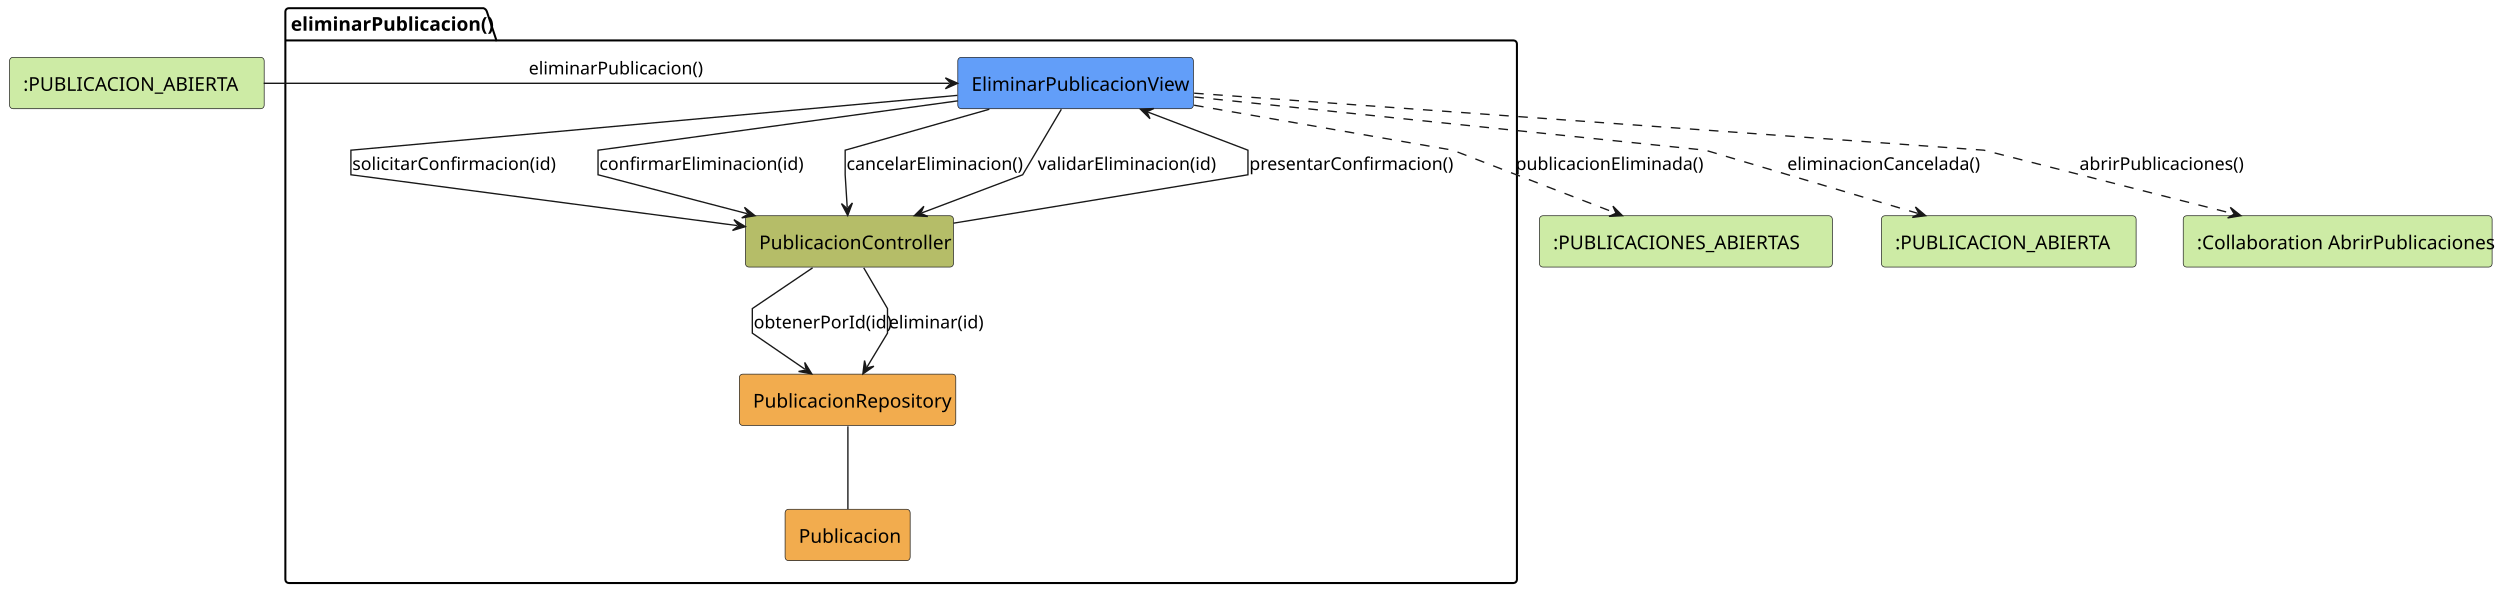
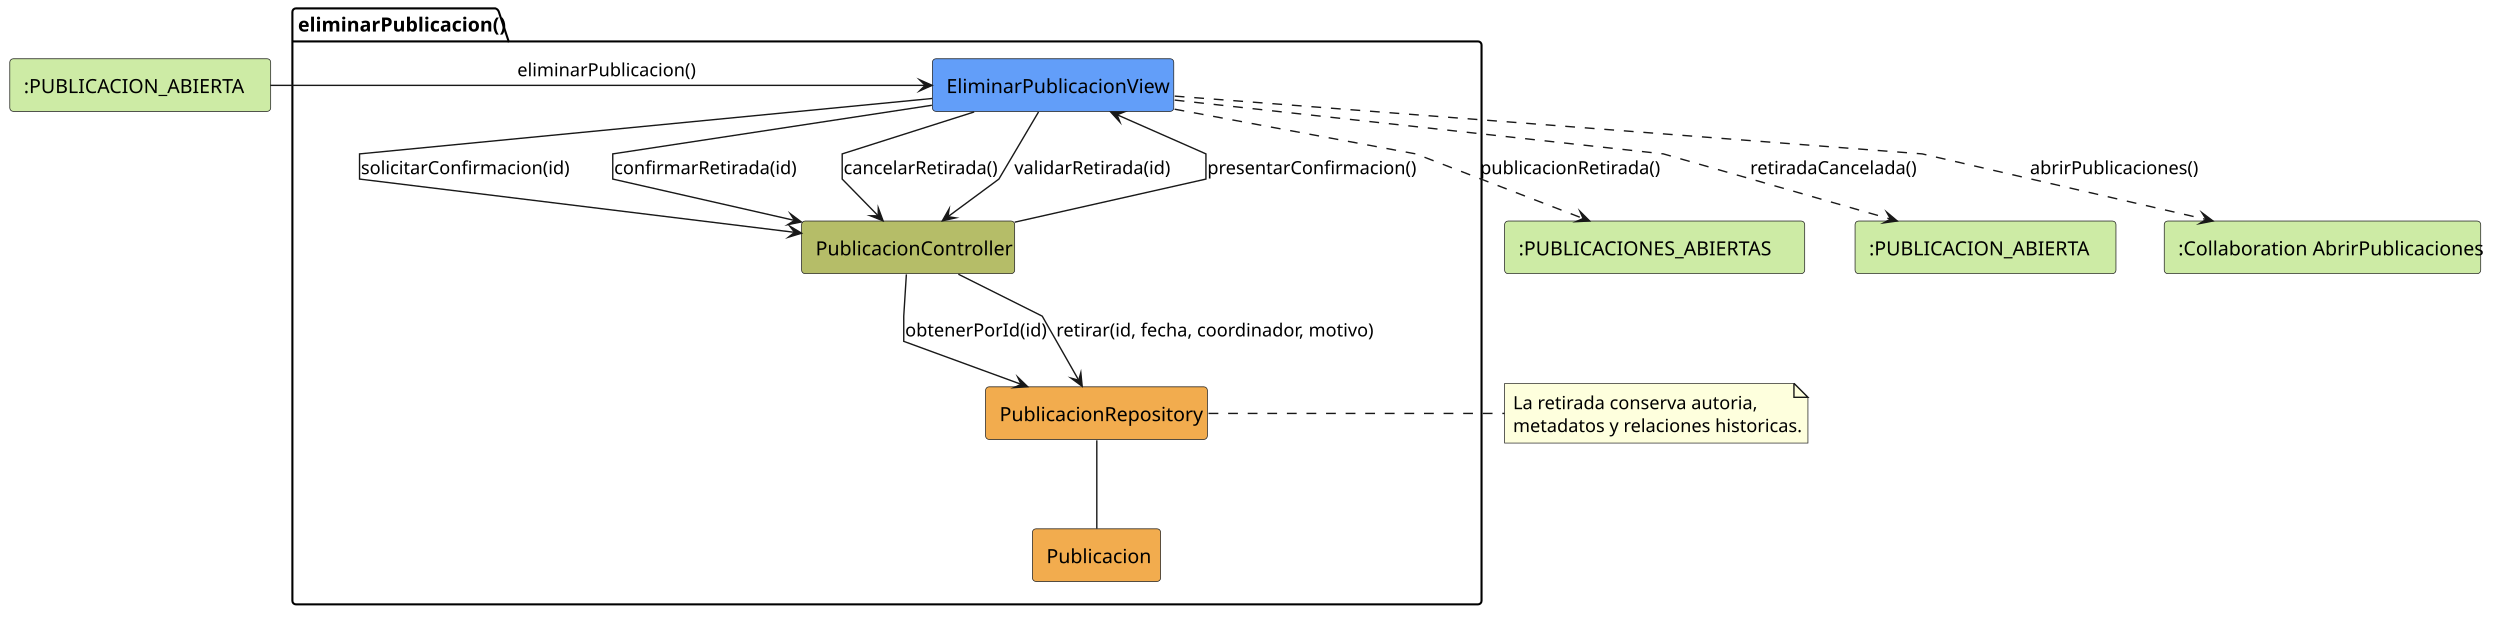
- <svg xmlns="http://www.w3.org/2000/svg" contentStyleType="text/css" data-diagram-type="DESCRIPTION" height="434px" preserveAspectRatio="none" style="width:1831px;height:434px;background:#FFFFFF;" version="1.1" viewBox="0 0 1831 434" width="1831px" zoomAndPan="magnify">
+ <svg xmlns="http://www.w3.org/2000/svg" contentStyleType="text/css" data-diagram-type="DESCRIPTION" height="447px" preserveAspectRatio="none" style="width:1787px;height:447px;background:#FFFFFF;" version="1.1" viewBox="0 0 1787 447" width="1787px" zoomAndPan="magnify">
  <defs />
  <g>
-     <g class="cluster" data-entity="eliminarPublicacion" data-source-line="4" data-uid="ent0003" id="cluster_eliminarPublicacion">
-       <path d="M211.5,6 L354.086,6 A3.75,3.75 0 0 1 356.586,8.5 L363.586,29.609 L1108.5,29.609 A2.5,2.5 0 0 1 1111,32.109 L1111,424.5 A2.5,2.5 0 0 1 1108.5,427 L211.5,427 A2.5,2.5 0 0 1 209,424.5 L209,8.5 A2.5,2.5 0 0 1 211.5,6" fill="none" style="stroke:#000000;stroke-width:1.5;" />
+     <g class="cluster" data-qualified-name="eliminarPublicacion" data-source-line="4" id="ent0002">
+       <path d="M211.5,6 L354.086,6 A3.75,3.75 0 0 1 356.586,8.5 L363.586,29.609 L1056.5,29.609 A2.5,2.5 0 0 1 1059,32.109 L1059,429.5 A2.5,2.5 0 0 1 1056.5,432 L211.5,432 A2.5,2.5 0 0 1 209,429.5 L209,8.5 A2.5,2.5 0 0 1 211.5,6" fill="none" style="stroke:#000000;stroke-width:1.5;" />
      <line style="stroke:#000000;stroke-width:1.5;" x1="209" x2="363.586" y1="29.609" y2="29.609" />
-       <text fill="#000000" font-family="sans-serif" font-size="14" font-weight="bold" lengthAdjust="spacing" textLength="141.586" x="213" y="22.533">eliminarPublicacion()</text>
+       <text fill="#000000" font-family="sans-serif" font-size="14" font-weight="700" lengthAdjust="spacing" textLength="141.586" x="213" y="22.533">eliminarPublicacion()</text>
    </g>
-     <g class="entity" data-entity="EliminarPublicacionView" data-source-line="5" data-uid="ent0004" id="entity_EliminarPublicacionView">
-       <rect fill="#629EF9" height="37.609" rx="2.5" ry="2.5" style="stroke:#181818;stroke-width:0.5;" width="172.51" x="701.5" y="42" />
-       <text fill="#000000" font-family="sans-serif" font-size="14" lengthAdjust="spacing" textLength="152.51" x="711.5" y="66.533">EliminarPublicacionView</text>
+     <g class="entity" data-qualified-name="eliminarPublicacion.EliminarPublicacionView" data-source-line="5" id="ent0003">
+       <rect fill="#629EF9" height="37.609" rx="2.5" ry="2.5" style="stroke:#181818;stroke-width:0.5;" width="172.51" x="666.5" y="42" />
+       <text fill="#000000" font-family="sans-serif" font-size="14" lengthAdjust="spacing" textLength="152.51" x="676.5" y="66.533">EliminarPublicacionView</text>
    </g>
-     <g class="entity" data-entity="PublicacionController" data-source-line="6" data-uid="ent0005" id="entity_PublicacionController">
-       <rect fill="#B5BD68" height="37.609" rx="2.5" ry="2.5" style="stroke:#181818;stroke-width:0.5;" width="152.289" x="546" y="158" />
-       <text fill="#000000" font-family="sans-serif" font-size="14" lengthAdjust="spacing" textLength="132.289" x="556" y="182.533">PublicacionController</text>
+     <g class="entity" data-qualified-name="eliminarPublicacion.PublicacionController" data-source-line="6" id="ent0004">
+       <rect fill="#B5BD68" height="37.609" rx="2.5" ry="2.5" style="stroke:#181818;stroke-width:0.5;" width="152.289" x="573" y="158" />
+       <text fill="#000000" font-family="sans-serif" font-size="14" lengthAdjust="spacing" textLength="132.289" x="583" y="182.533">PublicacionController</text>
    </g>
-     <g class="entity" data-entity="PublicacionRepository" data-source-line="7" data-uid="ent0006" id="entity_PublicacionRepository">
-       <rect fill="#F2AC4E" height="37.609" rx="2.5" ry="2.5" style="stroke:#181818;stroke-width:0.5;" width="158.517" x="541.5" y="274" />
-       <text fill="#000000" font-family="sans-serif" font-size="14" lengthAdjust="spacing" textLength="138.517" x="551.5" y="298.533">PublicacionRepository</text>
+     <g class="entity" data-qualified-name="eliminarPublicacion.PublicacionRepository" data-source-line="7" id="ent0005">
+       <rect fill="#F2AC4E" height="37.609" rx="2.5" ry="2.5" style="stroke:#181818;stroke-width:0.5;" width="158.517" x="704.5" y="276.5" />
+       <text fill="#000000" font-family="sans-serif" font-size="14" lengthAdjust="spacing" textLength="138.517" x="714.5" y="301.033">PublicacionRepository</text>
    </g>
-     <g class="entity" data-entity="Publicacion" data-source-line="8" data-uid="ent0007" id="entity_Publicacion">
-       <rect fill="#F2AC4E" height="37.609" rx="2.5" ry="2.5" style="stroke:#181818;stroke-width:0.5;" width="91.6" x="575" y="373" />
-       <text fill="#000000" font-family="sans-serif" font-size="14" lengthAdjust="spacing" textLength="71.6" x="585" y="397.533">Publicacion</text>
+     <g class="entity" data-qualified-name="eliminarPublicacion.Publicacion" data-source-line="8" id="ent0006">
+       <rect fill="#F2AC4E" height="37.609" rx="2.5" ry="2.5" style="stroke:#181818;stroke-width:0.5;" width="91.6" x="738" y="378" />
+       <text fill="#000000" font-family="sans-serif" font-size="14" lengthAdjust="spacing" textLength="71.6" x="748" y="402.533">Publicacion</text>
    </g>
-     <g class="entity" data-entity="EstadoEntrada" data-source-line="3" data-uid="ent0002" id="entity_EstadoEntrada">
+     <g class="entity" data-qualified-name="EstadoEntrada" data-source-line="3" id="ent0001">
      <rect fill="#CDEBA5" height="37.609" rx="2.5" ry="2.5" style="stroke:#181818;stroke-width:0.5;" width="186.489" x="7" y="42" />
      <text fill="#000000" font-family="sans-serif" font-size="14" lengthAdjust="spacing" textLength="166.489" x="17" y="66.533">:PUBLICACION_ABIERTA</text>
    </g>
-     <g class="entity" data-entity="EstadoSalidaExitosa" data-source-line="11" data-uid="ent0008" id="entity_EstadoSalidaExitosa">
-       <rect fill="#CDEBA5" height="37.609" rx="2.5" ry="2.5" style="stroke:#181818;stroke-width:0.5;" width="214.503" x="1127.5" y="158" />
-       <text fill="#000000" font-family="sans-serif" font-size="14" lengthAdjust="spacing" textLength="194.503" x="1137.5" y="182.533">:PUBLICACIONES_ABIERTAS</text>
+     <g class="entity" data-qualified-name="EstadoSalidaExitosa" data-source-line="11" id="ent0007">
+       <rect fill="#CDEBA5" height="37.609" rx="2.5" ry="2.5" style="stroke:#181818;stroke-width:0.5;" width="214.503" x="1075.5" y="158" />
+       <text fill="#000000" font-family="sans-serif" font-size="14" lengthAdjust="spacing" textLength="194.503" x="1085.5" y="182.533">:PUBLICACIONES_ABIERTAS</text>
    </g>
-     <g class="entity" data-entity="EstadoSalidaCancelada" data-source-line="12" data-uid="ent0009" id="entity_EstadoSalidaCancelada">
-       <rect fill="#CDEBA5" height="37.609" rx="2.5" ry="2.5" style="stroke:#181818;stroke-width:0.5;" width="186.489" x="1378" y="158" />
-       <text fill="#000000" font-family="sans-serif" font-size="14" lengthAdjust="spacing" textLength="166.489" x="1388" y="182.533">:PUBLICACION_ABIERTA</text>
+     <g class="entity" data-qualified-name="EstadoSalidaCancelada" data-source-line="12" id="ent0008">
+       <rect fill="#CDEBA5" height="37.609" rx="2.5" ry="2.5" style="stroke:#181818;stroke-width:0.5;" width="186.489" x="1326" y="158" />
+       <text fill="#000000" font-family="sans-serif" font-size="14" lengthAdjust="spacing" textLength="166.489" x="1336" y="182.533">:PUBLICACION_ABIERTA</text>
    </g>
-     <g class="entity" data-entity="AbrirPublicaciones" data-source-line="13" data-uid="ent0010" id="entity_AbrirPublicaciones">
-       <rect fill="#CDEBA5" height="37.609" rx="2.5" ry="2.5" style="stroke:#181818;stroke-width:0.5;" width="226.22" x="1599" y="158" />
-       <text fill="#000000" font-family="sans-serif" font-size="14" lengthAdjust="spacing" textLength="206.22" x="1609" y="182.533">:Collaboration AbrirPublicaciones</text>
+     <g class="entity" data-qualified-name="AbrirPublicaciones" data-source-line="13" id="ent0009">
+       <rect fill="#CDEBA5" height="37.609" rx="2.5" ry="2.5" style="stroke:#181818;stroke-width:0.5;" width="226.22" x="1547" y="158" />
+       <text fill="#000000" font-family="sans-serif" font-size="14" lengthAdjust="spacing" textLength="206.22" x="1557" y="182.533">:Collaboration AbrirPublicaciones</text>
    </g>
-     <g class="link" data-entity-1="EstadoEntrada" data-entity-2="EliminarPublicacionView" data-source-line="15" data-uid="lnk11" id="link_EstadoEntrada_EliminarPublicacionView">
-       <path d="M193.14,61 C326.86,61 565.39,61 695.39,61" fill="none" id="EstadoEntrada-to-EliminarPublicacionView" style="stroke:#181818;stroke-width:1;" />
-       <polygon fill="#181818" points="701.39,61,692.39,57,696.39,61,692.39,65,701.39,61" style="stroke:#181818;stroke-width:1;" />
-       <text fill="#000000" font-family="sans-serif" font-size="13" lengthAdjust="spacing" textLength="120.656" x="387.25" y="54.495">eliminarPublicacion()</text>
+     <g class="entity" data-qualified-name="GMN22" data-source-line="30" id="ent0023">
+       <path d="M1075.5,274 L1075.5,316.703 L1292.312,316.703 L1292.312,284 L1282.312,274 L1075.5,274" fill="#FEFFDD" style="stroke:#181818;stroke-width:0.5;" />
+       <path d="M1282.312,274 L1282.312,284 L1292.312,284 L1282.312,274" fill="#FEFFDD" style="stroke:#181818;stroke-width:1;" />
+       <text fill="#000000" font-family="sans-serif" font-size="13" lengthAdjust="spacing" textLength="165.483" x="1081.5" y="292.495">La retirada conserva autoria,</text>
+       <text fill="#000000" font-family="sans-serif" font-size="13" lengthAdjust="spacing" textLength="195.812" x="1081.5" y="308.847">metadatos y relaciones historicas.</text>
    </g>
-     <g class="link" data-entity-1="EliminarPublicacionView" data-entity-2="PublicacionController" data-source-line="17" data-uid="lnk12" id="link_EliminarPublicacionView_PublicacionController">
-       <path d="M701.21,69.85 C550.65,83.46 257,110 257,110 C257,110 257,128 257,128 C257,128 433.011,151.148 539.981,165.218" fill="none" id="EliminarPublicacionView-to-PublicacionController" style="stroke:#181818;stroke-width:1;" />
-       <polygon fill="#181818" points="545.93,166,537.529,160.861,540.973,165.348,536.485,168.792,545.93,166" style="stroke:#181818;stroke-width:1;" />
+     <g class="link" data-entity-1="ent0001" data-entity-2="ent0003" data-link-type="dependency" data-source-line="15" id="lnk10">
+       <path d="M193.21,61 C319.54,61 538.41,61 661.29,61" fill="none" id="EstadoEntrada-to-EliminarPublicacionView" style="stroke:#181818;stroke-width:1;" />
+       <polygon fill="#181818" points="666.29,61,657.29,57,661.29,61,657.29,65,666.29,61" style="stroke:#181818;stroke-width:1;stroke-linejoin:miter;stroke-miterlimit:10;" />
+       <text fill="#000000" font-family="sans-serif" font-size="13" lengthAdjust="spacing" textLength="120.656" x="369.75" y="54.495">eliminarPublicacion()</text>
+     </g>
+     <g class="link" data-entity-1="ent0003" data-entity-2="ent0004" data-link-type="dependency" data-source-line="17" id="lnk11">
+       <path d="M666.32,70.39 C524.14,84.15 257,110 257,110 C257,110 257,128 257,128 C257,128 453.997,152.122 567.987,166.082" fill="none" id="EliminarPublicacionView-to-PublicacionController" style="stroke:#181818;stroke-width:1;" />
+       <polygon fill="#181818" points="572.95,166.69,564.503,161.626,567.987,166.082,563.53,169.566,572.95,166.69" style="stroke:#181818;stroke-width:1;stroke-linejoin:miter;stroke-miterlimit:10;" />
      <text fill="#000000" font-family="sans-serif" font-size="13" lengthAdjust="spacing" textLength="139.426" x="258" y="124.495">solicitarConfirmacion(id)</text>
    </g>
-     <g class="link" data-entity-1="PublicacionController" data-entity-2="EliminarPublicacionView" data-source-line="18" data-uid="lnk13" id="link_PublicacionController_EliminarPublicacionView">
-       <path d="M698.34,163.45 C784.86,149.23 914,128 914,128 C914,128 914,110 914,110 C914,110 876.637,95.766 840.887,82.146" fill="none" id="PublicacionController-to-EliminarPublicacionView" style="stroke:#181818;stroke-width:1;" />
-       <polygon fill="#181818" points="835.28,80.01,842.266,86.952,839.952,81.79,845.114,79.476,835.28,80.01" style="stroke:#181818;stroke-width:1;" />
-       <text fill="#000000" font-family="sans-serif" font-size="13" lengthAdjust="spacing" textLength="140.163" x="915" y="124.495">presentarConfirmacion()</text>
+     <g class="link" data-entity-1="ent0004" data-entity-2="ent0003" data-link-type="dependency" data-source-line="18" id="lnk12">
+       <path d="M725.3,158.81 C786.41,145.03 862,128 862,128 C862,128 862,110 862,110 C862,110 829.406,95.645 798.476,82.025" fill="none" id="PublicacionController-to-EliminarPublicacionView" style="stroke:#181818;stroke-width:1;" />
+       <polygon fill="#181818" points="793.9,80.01,800.525,87.298,798.476,82.025,803.749,79.976,793.9,80.01" style="stroke:#181818;stroke-width:1;stroke-linejoin:miter;stroke-miterlimit:10;" />
+       <text fill="#000000" font-family="sans-serif" font-size="13" lengthAdjust="spacing" textLength="140.163" x="863" y="124.495">presentarConfirmacion()</text>
    </g>
-     <g class="link" data-entity-1="EliminarPublicacionView" data-entity-2="PublicacionController" data-source-line="19" data-uid="lnk14" id="link_EliminarPublicacionView_PublicacionController">
-       <path d="M701.48,73.87 C597.84,88.08 438,110 438,110 C438,110 438,128 438,128 C438,128 494.944,142.856 547.154,156.476" fill="none" id="EliminarPublicacionView-to-PublicacionController-1" style="stroke:#181818;stroke-width:1;" />
-       <polygon fill="#181818" points="552.96,157.99,545.261,151.848,548.122,156.728,543.242,159.589,552.96,157.99" style="stroke:#181818;stroke-width:1;" />
-       <text fill="#000000" font-family="sans-serif" font-size="13" lengthAdjust="spacing" textLength="139.426" x="439" y="124.495">confirmarEliminacion(id)</text>
+     <g class="link" data-entity-1="ent0003" data-entity-2="ent0004" data-link-type="dependency" data-source-line="19" id="lnk13">
+       <path d="M666.09,75.24 C572.85,89.45 438,110 438,110 C438,110 438,128 438,128 C438,128 507.515,143.811 567.945,157.561" fill="none" id="EliminarPublicacionView-to-PublicacionController-1" style="stroke:#181818;stroke-width:1;" />
+       <polygon fill="#181818" points="572.82,158.67,564.932,152.773,567.945,157.561,563.157,160.573,572.82,158.67" style="stroke:#181818;stroke-width:1;stroke-linejoin:miter;stroke-miterlimit:10;" />
+       <text fill="#000000" font-family="sans-serif" font-size="13" lengthAdjust="spacing" textLength="122.091" x="439" y="124.495">confirmarRetirada(id)</text>
    </g>
-     <g class="link" data-entity-1="EliminarPublicacionView" data-entity-2="PublicacionController" data-source-line="20" data-uid="lnk15" id="link_EliminarPublicacionView_PublicacionController">
-       <path d="M724.59,80.01 C676.64,93.63 619,110 619,110 C619,110 619,128 619,128 C619,128 619.645,138.272 620.495,151.862" fill="none" id="EliminarPublicacionView-to-PublicacionController-2" style="stroke:#181818;stroke-width:1;" />
-       <polygon fill="#181818" points="620.87,157.85,624.3,148.618,620.558,152.86,616.316,149.117,620.87,157.85" style="stroke:#181818;stroke-width:1;" />
-       <text fill="#000000" font-family="sans-serif" font-size="13" lengthAdjust="spacing" textLength="124.268" x="620" y="124.495">cancelarEliminacion()</text>
+     <g class="link" data-entity-1="ent0003" data-entity-2="ent0004" data-link-type="dependency" data-source-line="20" id="lnk14">
+       <path d="M696.34,80.01 C653.5,93.63 602,110 602,110 C602,110 602,128 602,128 C602,128 614.422,140.688 627.731,154.278" fill="none" id="EliminarPublicacionView-to-PublicacionController-2" style="stroke:#181818;stroke-width:1;" />
+       <polygon fill="#181818" points="631.23,157.85,627.79,148.621,627.731,154.278,622.075,154.219,631.23,157.85" style="stroke:#181818;stroke-width:1;stroke-linejoin:miter;stroke-miterlimit:10;" />
+       <text fill="#000000" font-family="sans-serif" font-size="13" lengthAdjust="spacing" textLength="106.933" x="603" y="124.495">cancelarRetirada()</text>
    </g>
-     <g class="link" data-entity-1="EliminarPublicacionView" data-entity-2="PublicacionController" data-source-line="21" data-uid="lnk16" id="link_EliminarPublicacionView_PublicacionController">
-       <path d="M777.34,80.03 C765.8,99.58 749,128 749,128 C749,128 711.303,142.249 675.263,155.869" fill="none" id="EliminarPublicacionView-to-PublicacionController-3" style="stroke:#181818;stroke-width:1;" />
-       <polygon fill="#181818" points="669.65,157.99,679.483,158.55,674.327,156.222,676.655,151.067,669.65,157.99" style="stroke:#181818;stroke-width:1;" />
-       <text fill="#000000" font-family="sans-serif" font-size="13" lengthAdjust="spacing" textLength="123.544" x="760" y="124.495">validarEliminacion(id)</text>
+     <g class="link" data-entity-1="ent0003" data-entity-2="ent0004" data-link-type="dependency" data-source-line="21" id="lnk15">
+       <path d="M742.34,80.03 C730.8,99.58 714,128 714,128 C714,128 696.003,141.291 677.593,154.881" fill="none" id="EliminarPublicacionView-to-PublicacionController-3" style="stroke:#181818;stroke-width:1;" />
+       <polygon fill="#181818" points="673.57,157.85,683.187,155.723,677.593,154.881,678.435,149.287,673.57,157.85" style="stroke:#181818;stroke-width:1;stroke-linejoin:miter;stroke-miterlimit:10;" />
+       <text fill="#000000" font-family="sans-serif" font-size="13" lengthAdjust="spacing" textLength="106.209" x="725" y="124.495">validarRetirada(id)</text>
    </g>
-     <g class="link" data-entity-1="PublicacionController" data-entity-2="PublicacionRepository" data-source-line="22" data-uid="lnk17" id="link_PublicacionController_PublicacionRepository">
-       <path d="M595.16,196.15 C575.05,209.74 551,226 551,226 C551,226 551,244 551,244 C551,244 569.761,256.868 589.591,270.458" fill="none" id="PublicacionController-to-PublicacionRepository" style="stroke:#181818;stroke-width:1;" />
-       <polygon fill="#181818" points="594.54,273.85,589.377,265.463,590.416,271.023,584.855,272.062,594.54,273.85" style="stroke:#181818;stroke-width:1;" />
-       <text fill="#000000" font-family="sans-serif" font-size="13" lengthAdjust="spacing" textLength="93.939" x="552" y="240.495">obtenerPorId(id)</text>
+     <g class="link" data-entity-1="ent0004" data-entity-2="ent0005" data-link-type="dependency" data-source-line="22" id="lnk16">
+       <path d="M647.87,196.15 C647.02,209.74 646,226 646,226 C646,226 646,244 646,244 C646,244 690.274,260.202 729.875,274.692" fill="none" id="PublicacionController-to-PublicacionRepository" style="stroke:#181818;stroke-width:1;" />
+       <polygon fill="#181818" points="734.57,276.41,727.493,269.561,729.875,274.692,724.744,277.074,734.57,276.41" style="stroke:#181818;stroke-width:1;stroke-linejoin:miter;stroke-miterlimit:10;" />
+       <text fill="#000000" font-family="sans-serif" font-size="13" lengthAdjust="spacing" textLength="93.939" x="647" y="240.495">obtenerPorId(id)</text>
    </g>
-     <g class="link" data-entity-1="PublicacionController" data-entity-2="PublicacionRepository" data-source-line="23" data-uid="lnk18" id="link_PublicacionController_PublicacionRepository">
-       <path d="M632.59,196.15 C640.51,209.74 650,226 650,226 C650,226 650,244 650,244 C650,244 643.285,255.126 635.065,268.716" fill="none" id="PublicacionController-to-PublicacionRepository-1" style="stroke:#181818;stroke-width:1;" />
-       <polygon fill="#181818" points="631.96,273.85,640.04,268.219,634.548,269.572,633.195,264.079,631.96,273.85" style="stroke:#181818;stroke-width:1;" />
-       <text fill="#000000" font-family="sans-serif" font-size="13" lengthAdjust="spacing" textLength="64.289" x="651" y="240.495">eliminar(id)</text>
+     <g class="link" data-entity-1="ent0004" data-entity-2="ent0005" data-link-type="dependency" data-source-line="23" id="lnk17">
+       <path d="M685.02,196.01 C712.26,209.63 745,226 745,226 C745,226 759.527,251.505 771.077,271.795" fill="none" id="PublicacionController-to-PublicacionRepository-1" style="stroke:#181818;stroke-width:1;" />
+       <polygon fill="#181818" points="773.55,276.14,772.574,266.34,771.077,271.795,765.621,270.297,773.55,276.14" style="stroke:#181818;stroke-width:1;stroke-linejoin:miter;stroke-miterlimit:10;" />
+       <text fill="#000000" font-family="sans-serif" font-size="13" lengthAdjust="spacing" textLength="213.142" x="755" y="240.495">retirar(id, fecha, coordinador, motivo)</text>
    </g>
-     <g class="link" data-entity-1="PublicacionRepository" data-entity-2="Publicacion" data-source-line="24" data-uid="lnk19" id="link_PublicacionRepository_Publicacion">
-       <path d="M621,312.24 C621,329.59 621,355.52 621,372.84" fill="none" id="PublicacionRepository-Publicacion" style="stroke:#181818;stroke-width:1;" />
+     <g class="link" data-entity-1="ent0005" data-entity-2="ent0006" data-link-type="association" data-source-line="24" id="lnk18">
+       <path d="M784,314.75 C784,332.7 784,359.95 784,377.87" fill="none" id="PublicacionRepository-Publicacion" style="stroke:#181818;stroke-width:1;" />
    </g>
-     <g class="link" data-entity-1="EliminarPublicacionView" data-entity-2="EstadoSalidaExitosa" data-source-line="25" data-uid="lnk20" id="link_EliminarPublicacionView_EstadoSalidaExitosa">
-       <path d="M874.57,77.06 C955.51,91.13 1064,110 1064,110 C1064,110 1132.043,136.259 1182.673,155.809" fill="none" id="EliminarPublicacionView-to-EstadoSalidaExitosa" style="stroke:#181818;stroke-width:1;stroke-dasharray:7,7;" />
-       <polygon fill="#181818" points="1188.27,157.97,1181.315,150.997,1183.606,156.169,1178.433,158.46,1188.27,157.97" style="stroke:#181818;stroke-width:1;" />
-       <text fill="#000000" font-family="sans-serif" font-size="13" lengthAdjust="spacing" textLength="130.787" x="1110" y="124.495">publicacionEliminada()</text>
+     <g class="link" data-entity-1="ent0003" data-entity-2="ent0007" data-link-type="dependency" data-source-line="25" id="lnk19">
+       <path d="M839.6,78.05 C914.9,92 1012,110 1012,110 C1012,110 1080.976,136.619 1131.606,156.169" fill="none" id="EliminarPublicacionView-to-EstadoSalidaExitosa" style="stroke:#181818;stroke-width:1;stroke-dasharray:7,7;" />
+       <polygon fill="#181818" points="1136.27,157.97,1129.315,150.997,1131.606,156.169,1126.433,158.46,1136.27,157.97" style="stroke:#181818;stroke-width:1;stroke-linejoin:miter;stroke-miterlimit:10;" />
+       <text fill="#000000" font-family="sans-serif" font-size="13" lengthAdjust="spacing" textLength="122.84" x="1058" y="124.495">publicacionRetirada()</text>
    </g>
-     <g class="link" data-entity-1="EliminarPublicacionView" data-entity-2="EstadoSalidaCancelada" data-source-line="26" data-uid="lnk21" id="link_EliminarPublicacionView_EstadoSalidaCancelada">
-       <path d="M874.71,71.03 C1008.25,84.93 1249,110 1249,110 C1249,110 1338.859,136.709 1404.589,156.26" fill="none" id="EliminarPublicacionView-to-EstadoSalidaCancelada" style="stroke:#181818;stroke-width:1;stroke-dasharray:7,7;" />
-       <polygon fill="#181818" points="1410.34,157.97,1402.854,151.57,1405.547,156.545,1400.573,159.238,1410.34,157.97" style="stroke:#181818;stroke-width:1;" />
-       <text fill="#000000" font-family="sans-serif" font-size="13" lengthAdjust="spacing" textLength="135.846" x="1309" y="124.495">eliminacionCancelada()</text>
+     <g class="link" data-entity-1="ent0003" data-entity-2="ent0008" data-link-type="dependency" data-source-line="26" id="lnk20">
+       <path d="M839.66,71.54 C966.81,85.54 1189,110 1189,110 C1189,110 1283.244,137.04 1351.344,156.59" fill="none" id="EliminarPublicacionView-to-EstadoSalidaCancelada" style="stroke:#181818;stroke-width:1;stroke-dasharray:7,7;" />
+       <polygon fill="#181818" points="1356.15,157.97,1348.603,151.642,1351.344,156.59,1346.396,159.331,1356.15,157.97" style="stroke:#181818;stroke-width:1;stroke-linejoin:miter;stroke-miterlimit:10;" />
+       <text fill="#000000" font-family="sans-serif" font-size="13" lengthAdjust="spacing" textLength="114.893" x="1251" y="124.495">retiradaCancelada()</text>
    </g>
-     <g class="link" data-entity-1="EliminarPublicacionView" data-entity-2="AbrirPublicaciones" data-source-line="27" data-uid="lnk22" id="link_EliminarPublicacionView_AbrirPublicaciones">
-       <path d="M874.6,68.25 C1054.69,81.25 1453,110 1453,110 C1453,110 1558.726,136.938 1635.416,156.488" fill="none" id="EliminarPublicacionView-to-AbrirPublicaciones" style="stroke:#181818;stroke-width:1;stroke-dasharray:7,7;" />
-       <polygon fill="#181818" points="1641.23,157.97,1633.497,151.871,1636.385,156.735,1631.521,159.623,1641.23,157.97" style="stroke:#181818;stroke-width:1;" />
-       <text fill="#000000" font-family="sans-serif" font-size="13" lengthAdjust="spacing" textLength="114.88" x="1523" y="124.495">abrirPublicaciones()</text>
+     <g class="link" data-entity-1="ent0003" data-entity-2="ent0009" data-link-type="dependency" data-source-line="27" id="lnk21">
+       <path d="M839.67,68.7 C1010.45,81.9 1374,110 1374,110 C1374,110 1492.298,137.295 1576.978,156.845" fill="none" id="EliminarPublicacionView-to-AbrirPublicaciones" style="stroke:#181818;stroke-width:1;stroke-dasharray:7,7;" />
+       <polygon fill="#181818" points="1581.85,157.97,1573.98,152.048,1576.978,156.845,1572.181,159.843,1581.85,157.97" style="stroke:#181818;stroke-width:1;stroke-linejoin:miter;stroke-miterlimit:10;" />
+       <text fill="#000000" font-family="sans-serif" font-size="13" lengthAdjust="spacing" textLength="114.88" x="1451" y="124.495">abrirPublicaciones()</text>
+     </g>
+     <g class="link" data-entity-1="ent0005" data-entity-2="ent0023" data-link-type="association" data-source-line="30" id="lnk24">
+       <path d="M863.87,295.5 C892.27,295.5 917.33,295.5 917.33,295.5 C917.33,295.5 1050.67,295.5 1050.67,295.5 C1050.67,295.5 1060.78,295.5 1075.43,295.5" fill="none" id="PublicacionRepository-GMN22" style="stroke:#181818;stroke-width:1;stroke-dasharray:7,7;" />
    </g>
  </g>
</svg>
